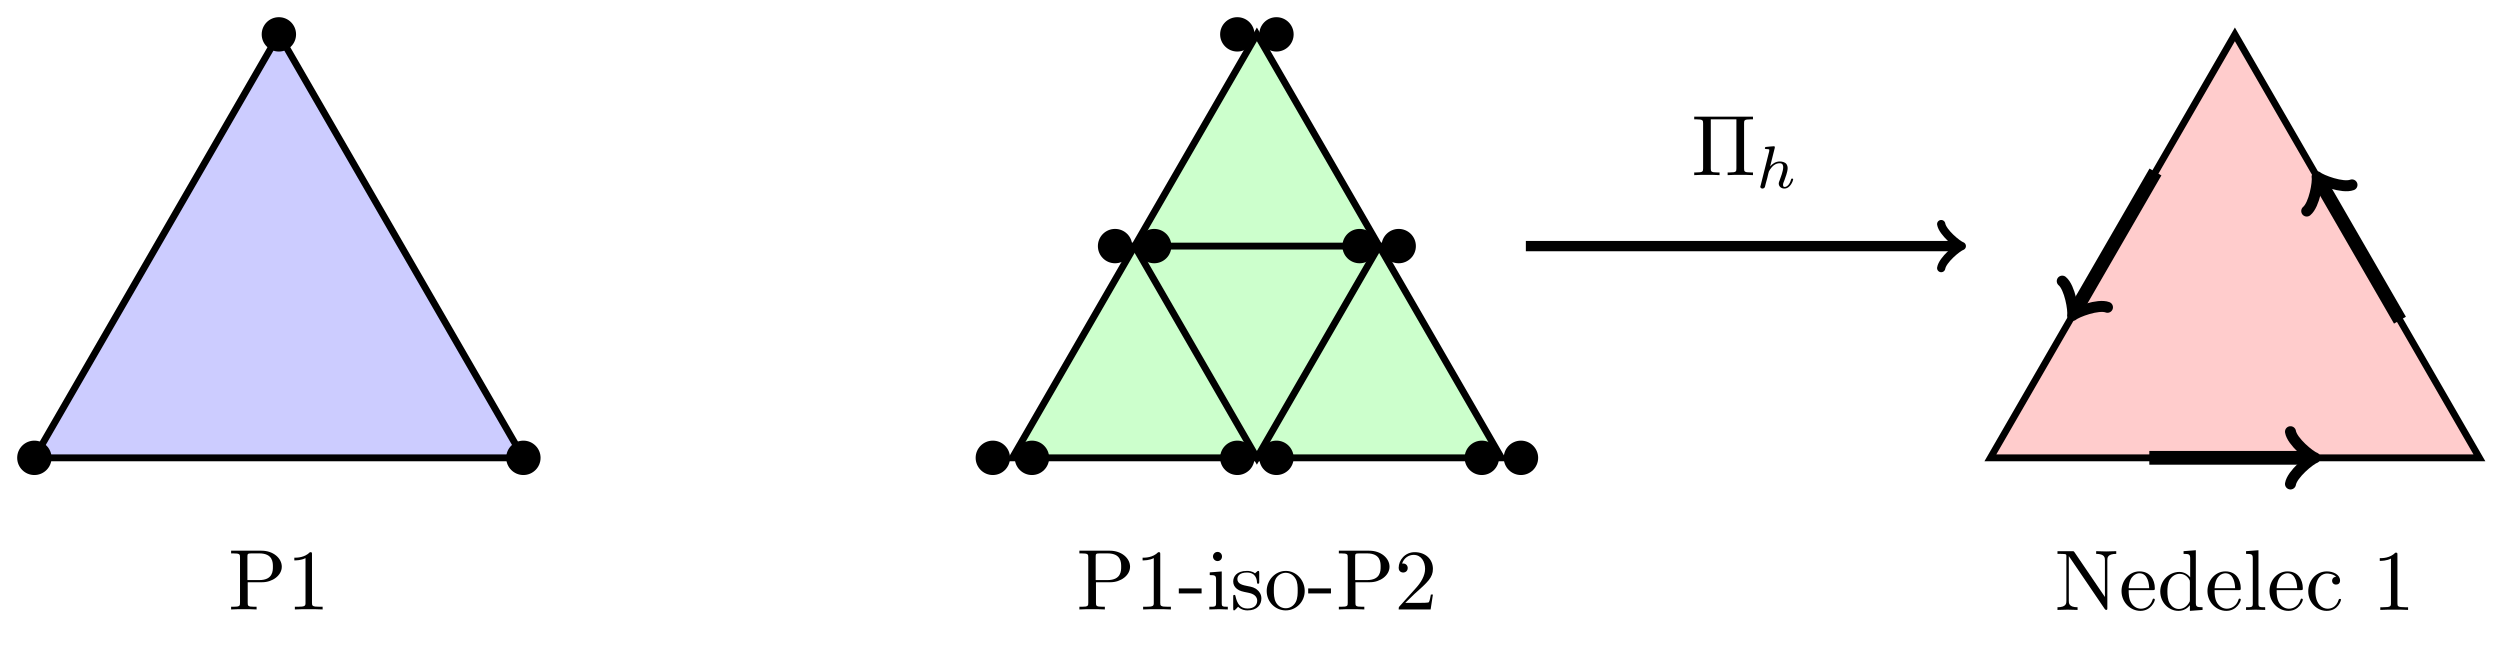
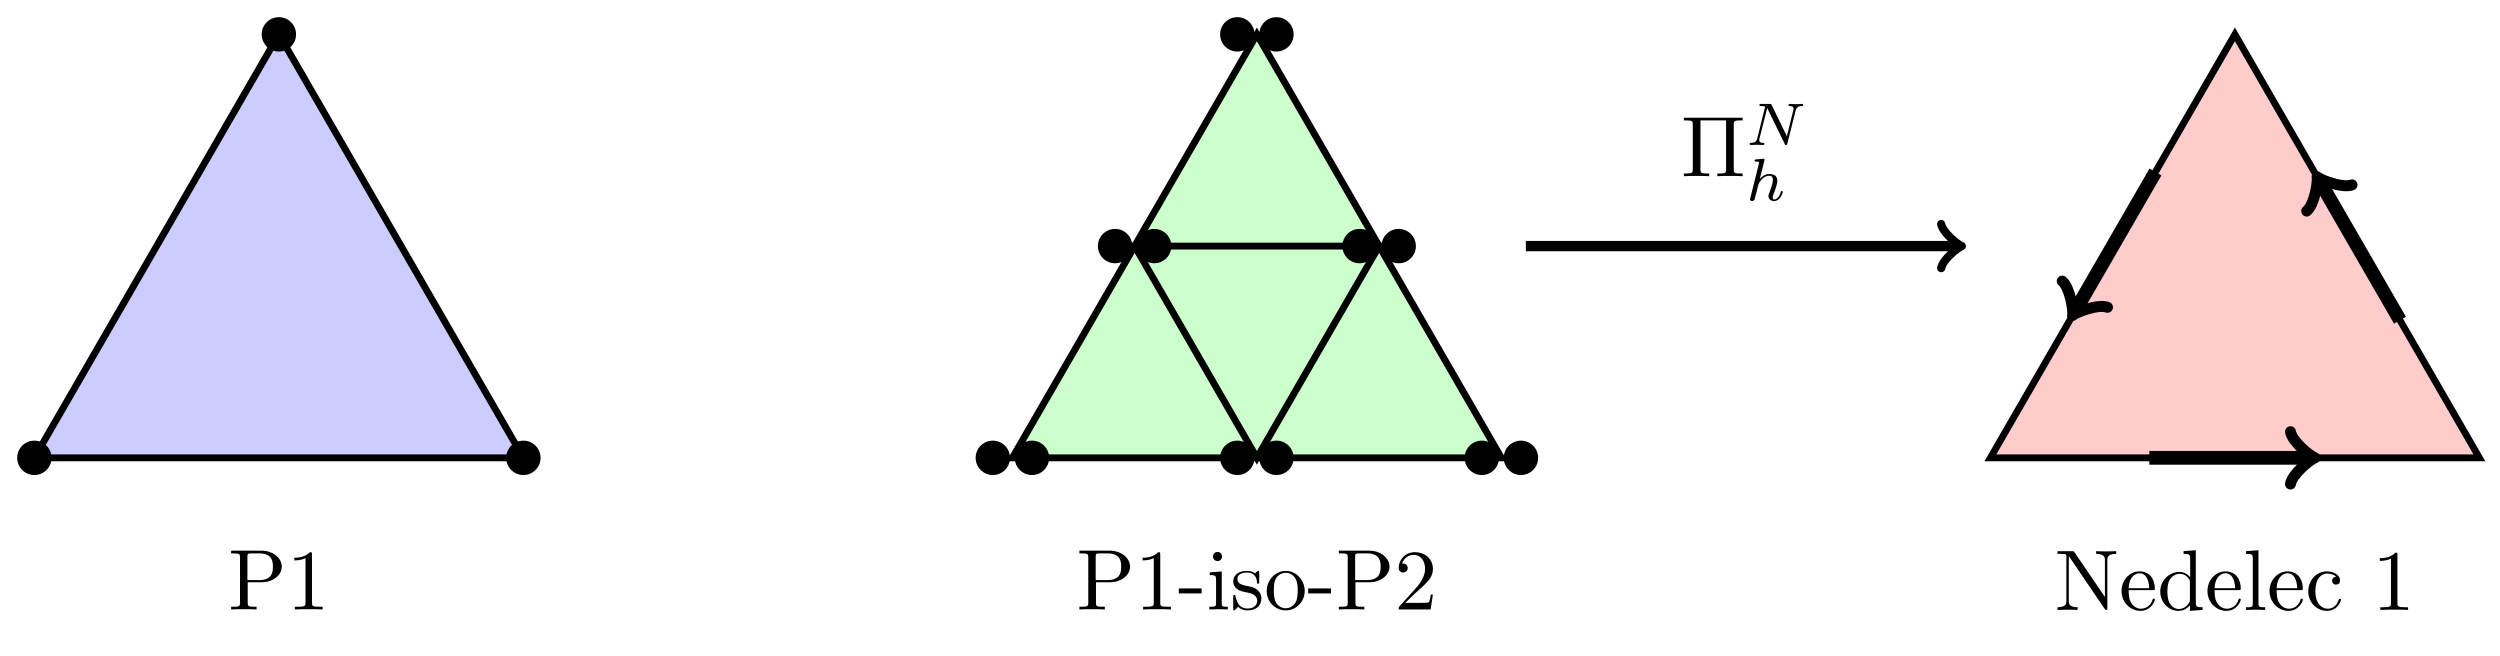
<svg xmlns="http://www.w3.org/2000/svg" xmlns:xlink="http://www.w3.org/1999/xlink" width="289.841pt" height="76.026pt" viewBox="0 0 289.841 76.026">
  <defs>
    <g>
      <g id="glyph-0-0">
        <path d="M 2.266 -3.156 L 3.953 -3.156 C 5.141 -3.156 6.219 -3.953 6.219 -4.953 C 6.219 -5.938 5.234 -6.812 3.875 -6.812 L 0.344 -6.812 L 0.344 -6.5 L 0.594 -6.5 C 1.359 -6.5 1.375 -6.391 1.375 -6.031 L 1.375 -0.781 C 1.375 -0.422 1.359 -0.312 0.594 -0.312 L 0.344 -0.312 L 0.344 0 C 0.703 -0.031 1.438 -0.031 1.812 -0.031 C 2.188 -0.031 2.938 -0.031 3.297 0 L 3.297 -0.312 L 3.047 -0.312 C 2.281 -0.312 2.266 -0.422 2.266 -0.781 Z M 2.234 -3.406 L 2.234 -6.094 C 2.234 -6.438 2.25 -6.5 2.719 -6.5 L 3.609 -6.5 C 5.188 -6.5 5.188 -5.438 5.188 -4.953 C 5.188 -4.484 5.188 -3.406 3.609 -3.406 Z M 2.234 -3.406 " />
      </g>
      <g id="glyph-0-1">
        <path d="M 2.938 -6.375 C 2.938 -6.625 2.938 -6.641 2.703 -6.641 C 2.078 -6 1.203 -6 0.891 -6 L 0.891 -5.688 C 1.094 -5.688 1.672 -5.688 2.188 -5.953 L 2.188 -0.781 C 2.188 -0.422 2.156 -0.312 1.266 -0.312 L 0.953 -0.312 L 0.953 0 C 1.297 -0.031 2.156 -0.031 2.562 -0.031 C 2.953 -0.031 3.828 -0.031 4.172 0 L 4.172 -0.312 L 3.859 -0.312 C 2.953 -0.312 2.938 -0.422 2.938 -0.781 Z M 2.938 -6.375 " />
      </g>
      <g id="glyph-0-2">
        <path d="M 2.75 -1.859 L 2.75 -2.438 L 0.109 -2.438 L 0.109 -1.859 Z M 2.75 -1.859 " />
      </g>
      <g id="glyph-0-3">
        <path d="M 1.766 -4.406 L 0.375 -4.297 L 0.375 -3.984 C 1.016 -3.984 1.109 -3.922 1.109 -3.438 L 1.109 -0.75 C 1.109 -0.312 1 -0.312 0.328 -0.312 L 0.328 0 C 0.641 -0.016 1.188 -0.031 1.422 -0.031 C 1.781 -0.031 2.125 -0.016 2.469 0 L 2.469 -0.312 C 1.797 -0.312 1.766 -0.359 1.766 -0.75 Z M 1.797 -6.141 C 1.797 -6.453 1.562 -6.672 1.281 -6.672 C 0.969 -6.672 0.75 -6.406 0.75 -6.141 C 0.75 -5.875 0.969 -5.609 1.281 -5.609 C 1.562 -5.609 1.797 -5.828 1.797 -6.141 Z M 1.797 -6.141 " />
      </g>
      <g id="glyph-0-4">
        <path d="M 2.078 -1.938 C 2.297 -1.891 3.109 -1.734 3.109 -1.016 C 3.109 -0.516 2.766 -0.109 1.984 -0.109 C 1.141 -0.109 0.781 -0.672 0.594 -1.531 C 0.562 -1.656 0.562 -1.688 0.453 -1.688 C 0.328 -1.688 0.328 -1.625 0.328 -1.453 L 0.328 -0.125 C 0.328 0.047 0.328 0.109 0.438 0.109 C 0.484 0.109 0.5 0.094 0.688 -0.094 C 0.703 -0.109 0.703 -0.125 0.891 -0.312 C 1.328 0.094 1.781 0.109 1.984 0.109 C 3.125 0.109 3.594 -0.562 3.594 -1.281 C 3.594 -1.797 3.297 -2.109 3.172 -2.219 C 2.844 -2.547 2.453 -2.625 2.031 -2.703 C 1.469 -2.812 0.812 -2.938 0.812 -3.516 C 0.812 -3.875 1.062 -4.281 1.922 -4.281 C 3.016 -4.281 3.078 -3.375 3.094 -3.078 C 3.094 -2.984 3.188 -2.984 3.203 -2.984 C 3.344 -2.984 3.344 -3.031 3.344 -3.219 L 3.344 -4.234 C 3.344 -4.391 3.344 -4.469 3.234 -4.469 C 3.188 -4.469 3.156 -4.469 3.031 -4.344 C 3 -4.312 2.906 -4.219 2.859 -4.188 C 2.484 -4.469 2.078 -4.469 1.922 -4.469 C 0.703 -4.469 0.328 -3.797 0.328 -3.234 C 0.328 -2.891 0.484 -2.609 0.75 -2.391 C 1.078 -2.141 1.359 -2.078 2.078 -1.938 Z M 2.078 -1.938 " />
      </g>
      <g id="glyph-0-5">
        <path d="M 4.688 -2.141 C 4.688 -3.406 3.703 -4.469 2.5 -4.469 C 1.25 -4.469 0.281 -3.375 0.281 -2.141 C 0.281 -0.844 1.312 0.109 2.484 0.109 C 3.688 0.109 4.688 -0.875 4.688 -2.141 Z M 2.5 -0.141 C 2.062 -0.141 1.625 -0.344 1.359 -0.812 C 1.109 -1.25 1.109 -1.859 1.109 -2.219 C 1.109 -2.609 1.109 -3.141 1.344 -3.578 C 1.609 -4.031 2.078 -4.25 2.484 -4.25 C 2.922 -4.25 3.344 -4.031 3.609 -3.594 C 3.875 -3.172 3.875 -2.594 3.875 -2.219 C 3.875 -1.859 3.875 -1.312 3.656 -0.875 C 3.422 -0.422 2.984 -0.141 2.5 -0.141 Z M 2.5 -0.141 " />
      </g>
      <g id="glyph-0-6">
        <path d="M 1.266 -0.766 L 2.328 -1.797 C 3.875 -3.172 4.469 -3.703 4.469 -4.703 C 4.469 -5.844 3.578 -6.641 2.359 -6.641 C 1.234 -6.641 0.5 -5.719 0.5 -4.828 C 0.5 -4.281 1 -4.281 1.031 -4.281 C 1.203 -4.281 1.547 -4.391 1.547 -4.812 C 1.547 -5.062 1.359 -5.328 1.016 -5.328 C 0.938 -5.328 0.922 -5.328 0.891 -5.312 C 1.109 -5.969 1.656 -6.328 2.234 -6.328 C 3.141 -6.328 3.562 -5.516 3.562 -4.703 C 3.562 -3.906 3.078 -3.125 2.516 -2.5 L 0.609 -0.375 C 0.5 -0.266 0.5 -0.234 0.5 0 L 4.203 0 L 4.469 -1.734 L 4.234 -1.734 C 4.172 -1.438 4.109 -1 4 -0.844 C 3.938 -0.766 3.281 -0.766 3.062 -0.766 Z M 1.266 -0.766 " />
      </g>
      <g id="glyph-0-7">
        <path d="M 6.109 -6 C 6.109 -6.359 6.125 -6.469 6.891 -6.469 L 7.141 -6.469 L 7.141 -6.781 L 0.328 -6.781 L 0.328 -6.469 L 0.562 -6.469 C 1.328 -6.469 1.359 -6.359 1.359 -6 L 1.359 -0.781 C 1.359 -0.422 1.328 -0.312 0.562 -0.312 L 0.328 -0.312 L 0.328 0 C 0.672 -0.031 1.422 -0.031 1.797 -0.031 C 2.172 -0.031 2.922 -0.031 3.266 0 L 3.266 -0.312 L 3.031 -0.312 C 2.266 -0.312 2.25 -0.422 2.25 -0.781 L 2.25 -6.469 L 5.219 -6.469 L 5.219 -0.781 C 5.219 -0.422 5.203 -0.312 4.438 -0.312 L 4.203 -0.312 L 4.203 0 C 4.547 -0.031 5.281 -0.031 5.656 -0.031 C 6.047 -0.031 6.781 -0.031 7.141 0 L 7.141 -0.312 L 6.891 -0.312 C 6.125 -0.312 6.109 -0.422 6.109 -0.781 Z M 6.109 -6 " />
      </g>
      <g id="glyph-0-8">
        <path d="M 2.312 -6.672 C 2.219 -6.797 2.219 -6.812 2.031 -6.812 L 0.328 -6.812 L 0.328 -6.5 L 0.625 -6.5 C 0.766 -6.5 0.969 -6.484 1.109 -6.484 C 1.344 -6.453 1.359 -6.438 1.359 -6.25 L 1.359 -1.047 C 1.359 -0.781 1.359 -0.312 0.328 -0.312 L 0.328 0 C 0.672 -0.016 1.172 -0.031 1.5 -0.031 C 1.828 -0.031 2.312 -0.016 2.656 0 L 2.656 -0.312 C 1.641 -0.312 1.641 -0.781 1.641 -1.047 L 1.641 -6.234 C 1.688 -6.188 1.688 -6.172 1.734 -6.109 L 5.797 -0.125 C 5.891 -0.016 5.906 0 5.969 0 C 6.109 0 6.109 -0.062 6.109 -0.266 L 6.109 -5.766 C 6.109 -6.031 6.109 -6.5 7.141 -6.5 L 7.141 -6.812 C 6.781 -6.797 6.297 -6.781 5.969 -6.781 C 5.641 -6.781 5.156 -6.797 4.812 -6.812 L 4.812 -6.5 C 5.828 -6.5 5.828 -6.031 5.828 -5.766 L 5.828 -1.5 Z M 2.312 -6.672 " />
      </g>
      <g id="glyph-0-9">
        <path d="M 1.109 -2.516 C 1.172 -4 2.016 -4.25 2.359 -4.25 C 3.375 -4.25 3.484 -2.906 3.484 -2.516 Z M 1.109 -2.297 L 3.891 -2.297 C 4.109 -2.297 4.141 -2.297 4.141 -2.516 C 4.141 -3.5 3.594 -4.469 2.359 -4.469 C 1.203 -4.469 0.281 -3.438 0.281 -2.188 C 0.281 -0.859 1.328 0.109 2.469 0.109 C 3.688 0.109 4.141 -1 4.141 -1.188 C 4.141 -1.281 4.062 -1.312 4 -1.312 C 3.922 -1.312 3.891 -1.25 3.875 -1.172 C 3.531 -0.141 2.625 -0.141 2.531 -0.141 C 2.031 -0.141 1.641 -0.438 1.406 -0.812 C 1.109 -1.281 1.109 -1.938 1.109 -2.297 Z M 1.109 -2.297 " />
      </g>
      <g id="glyph-0-10">
        <path d="M 3.781 -0.547 L 3.781 0.109 L 5.25 0 L 5.25 -0.312 C 4.562 -0.312 4.469 -0.375 4.469 -0.875 L 4.469 -6.922 L 3.047 -6.812 L 3.047 -6.5 C 3.734 -6.5 3.812 -6.438 3.812 -5.938 L 3.812 -3.781 C 3.531 -4.141 3.094 -4.406 2.562 -4.406 C 1.391 -4.406 0.344 -3.422 0.344 -2.141 C 0.344 -0.875 1.312 0.109 2.453 0.109 C 3.094 0.109 3.531 -0.234 3.781 -0.547 Z M 3.781 -3.219 L 3.781 -1.172 C 3.781 -1 3.781 -0.984 3.672 -0.812 C 3.375 -0.328 2.938 -0.109 2.5 -0.109 C 2.047 -0.109 1.688 -0.375 1.453 -0.75 C 1.203 -1.156 1.172 -1.719 1.172 -2.141 C 1.172 -2.5 1.188 -3.094 1.469 -3.547 C 1.688 -3.859 2.062 -4.188 2.609 -4.188 C 2.953 -4.188 3.375 -4.031 3.672 -3.594 C 3.781 -3.422 3.781 -3.406 3.781 -3.219 Z M 3.781 -3.219 " />
      </g>
      <g id="glyph-0-11">
        <path d="M 1.766 -6.922 L 0.328 -6.812 L 0.328 -6.5 C 1.031 -6.5 1.109 -6.438 1.109 -5.938 L 1.109 -0.75 C 1.109 -0.312 1 -0.312 0.328 -0.312 L 0.328 0 C 0.656 -0.016 1.188 -0.031 1.438 -0.031 C 1.688 -0.031 2.172 -0.016 2.547 0 L 2.547 -0.312 C 1.875 -0.312 1.766 -0.312 1.766 -0.75 Z M 1.766 -6.922 " />
      </g>
      <g id="glyph-0-12">
        <path d="M 1.172 -2.172 C 1.172 -3.797 1.984 -4.219 2.516 -4.219 C 2.609 -4.219 3.234 -4.203 3.578 -3.844 C 3.172 -3.812 3.109 -3.516 3.109 -3.391 C 3.109 -3.125 3.297 -2.938 3.562 -2.938 C 3.828 -2.938 4.031 -3.094 4.031 -3.406 C 4.031 -4.078 3.266 -4.469 2.5 -4.469 C 1.25 -4.469 0.344 -3.391 0.344 -2.156 C 0.344 -0.875 1.328 0.109 2.484 0.109 C 3.812 0.109 4.141 -1.094 4.141 -1.188 C 4.141 -1.281 4.031 -1.281 4 -1.281 C 3.922 -1.281 3.891 -1.25 3.875 -1.188 C 3.594 -0.266 2.938 -0.141 2.578 -0.141 C 2.047 -0.141 1.172 -0.562 1.172 -2.172 Z M 1.172 -2.172 " />
      </g>
      <g id="glyph-1-0">
+         <path d="M 5.812 -4 C 5.875 -4.266 6 -4.5 6.547 -4.516 C 6.578 -4.516 6.688 -4.516 6.688 -4.656 C 6.688 -4.703 6.656 -4.766 6.578 -4.766 C 6.359 -4.766 6.094 -4.734 5.859 -4.734 C 5.688 -4.734 5.297 -4.766 5.125 -4.766 C 5.094 -4.766 4.984 -4.766 4.984 -4.609 C 4.984 -4.516 5.078 -4.516 5.141 -4.516 C 5.469 -4.5 5.578 -4.391 5.578 -4.219 C 5.578 -4.172 5.578 -4.125 5.547 -4.062 L 4.797 -1.016 L 3.031 -4.641 C 2.969 -4.766 2.953 -4.766 2.781 -4.766 L 1.828 -4.766 C 1.703 -4.766 1.609 -4.766 1.609 -4.609 C 1.609 -4.516 1.688 -4.516 1.844 -4.516 C 1.984 -4.516 2.141 -4.5 2.281 -4.469 L 1.359 -0.75 C 1.297 -0.484 1.172 -0.266 0.625 -0.25 C 0.578 -0.25 0.484 -0.25 0.484 -0.109 C 0.484 -0.031 0.531 0 0.578 0 C 0.812 0 1.078 -0.031 1.312 -0.031 C 1.484 -0.031 1.875 0 2.047 0 C 2.125 0 2.188 -0.031 2.188 -0.141 C 2.188 -0.25 2.109 -0.25 2.031 -0.25 C 1.594 -0.266 1.594 -0.453 1.594 -0.547 C 1.594 -0.578 1.594 -0.609 1.609 -0.719 L 2.516 -4.281 L 4.547 -0.125 C 4.594 0 4.625 0 4.703 0 C 4.812 0 4.812 -0.016 4.844 -0.141 Z M 5.812 -4 " />
+       </g>
+       <g id="glyph-1-1">
        <path d="M 2.188 -4.625 C 2.188 -4.641 2.203 -4.734 2.203 -4.734 C 2.203 -4.781 2.188 -4.844 2.094 -4.844 C 1.953 -4.844 1.375 -4.781 1.203 -4.766 C 1.156 -4.766 1.047 -4.75 1.047 -4.609 C 1.047 -4.516 1.156 -4.516 1.234 -4.516 C 1.562 -4.516 1.562 -4.453 1.562 -4.406 C 1.562 -4.359 1.547 -4.312 1.547 -4.25 L 0.562 -0.312 C 0.516 -0.188 0.516 -0.172 0.516 -0.156 C 0.516 -0.047 0.609 0.062 0.766 0.062 C 0.844 0.062 0.969 0.031 1.047 -0.109 C 1.062 -0.156 1.125 -0.406 1.156 -0.547 L 1.328 -1.172 C 1.344 -1.281 1.422 -1.547 1.438 -1.641 C 1.5 -1.906 1.5 -1.922 1.641 -2.141 C 1.875 -2.484 2.219 -2.875 2.766 -2.875 C 3.156 -2.875 3.172 -2.562 3.172 -2.391 C 3.172 -1.969 2.875 -1.203 2.766 -0.906 C 2.688 -0.703 2.656 -0.641 2.656 -0.531 C 2.656 -0.156 2.969 0.062 3.312 0.062 C 4.016 0.062 4.328 -0.891 4.328 -1 C 4.328 -1.094 4.234 -1.094 4.203 -1.094 C 4.109 -1.094 4.109 -1.047 4.078 -0.969 C 3.922 -0.406 3.609 -0.125 3.344 -0.125 C 3.188 -0.125 3.156 -0.219 3.156 -0.375 C 3.156 -0.531 3.203 -0.625 3.328 -0.938 C 3.406 -1.156 3.688 -1.891 3.688 -2.281 C 3.688 -2.391 3.688 -2.688 3.438 -2.891 C 3.312 -2.969 3.109 -3.078 2.781 -3.078 C 2.281 -3.078 1.906 -2.797 1.656 -2.5 Z M 2.188 -4.625 " />
      </g>
    </g>
    <clipPath id="clip-0">
      <path clip-rule="nonzero" d="M 219 0 L 289.84 0 L 289.84 65 L 219 65 Z M 219 0 " />
    </clipPath>
    <clipPath id="clip-1">
      <path clip-rule="nonzero" d="M 246 0 L 289.84 0 L 289.84 60 L 246 60 Z M 246 0 " />
    </clipPath>
  </defs>
  <path fill-rule="nonzero" fill="rgb(79.999%, 79.999%, 100%)" fill-opacity="1" stroke-width="0.797" stroke-linecap="butt" stroke-linejoin="miter" stroke="rgb(0%, 0%, 0%)" stroke-opacity="1" stroke-miterlimit="10" d="M -0.001 0.002 L 56.695 0.002 L 28.347 49.096 Z M -0.001 0.002 " transform="matrix(1, 0, 0, -1, 3.985, 53.08)" />
  <path fill-rule="nonzero" fill="rgb(0%, 0%, 0%)" fill-opacity="1" d="M 5.977 53.078 C 5.977 51.98 5.086 51.086 3.984 51.086 C 2.883 51.086 1.992 51.98 1.992 53.078 C 1.992 54.18 2.883 55.074 3.984 55.074 C 5.086 55.074 5.977 54.18 5.977 53.078 Z M 5.977 53.078 " />
  <path fill-rule="nonzero" fill="rgb(0%, 0%, 0%)" fill-opacity="1" d="M 62.672 53.078 C 62.672 51.98 61.777 51.086 60.68 51.086 C 59.578 51.086 58.688 51.98 58.688 53.078 C 58.688 54.18 59.578 55.074 60.68 55.074 C 61.777 55.074 62.672 54.18 62.672 53.078 Z M 62.672 53.078 " />
  <path fill-rule="nonzero" fill="rgb(0%, 0%, 0%)" fill-opacity="1" d="M 34.324 3.984 C 34.324 2.883 33.434 1.992 32.332 1.992 C 31.23 1.992 30.34 2.883 30.34 3.984 C 30.34 5.082 31.23 5.977 32.332 5.977 C 33.434 5.977 34.324 5.082 34.324 3.984 Z M 34.324 3.984 " />
  <g fill="rgb(0%, 0%, 0%)" fill-opacity="1">
    <use xlink:href="#glyph-0-0" x="26.451" y="70.658" />
    <use xlink:href="#glyph-0-1" x="33.232" y="70.658" />
  </g>
  <path fill-rule="nonzero" fill="rgb(79.999%, 100%, 79.999%)" fill-opacity="1" stroke-width="0.797" stroke-linecap="butt" stroke-linejoin="miter" stroke="rgb(0%, 0%, 0%)" stroke-opacity="1" stroke-miterlimit="10" d="M 113.386 0.002 L 170.081 0.002 L 141.734 49.096 Z M 113.386 0.002 " transform="matrix(1, 0, 0, -1, 3.985, 53.08)" />
  <path fill="none" stroke-width="0.797" stroke-linecap="butt" stroke-linejoin="miter" stroke="rgb(0%, 0%, 0%)" stroke-opacity="1" stroke-miterlimit="10" d="M 141.734 0.002 L 155.906 24.549 L 127.562 24.549 Z M 141.734 0.002 " transform="matrix(1, 0, 0, -1, 3.985, 53.08)" />
  <path fill-rule="nonzero" fill="rgb(0%, 0%, 0%)" fill-opacity="1" d="M 117.098 53.078 C 117.098 51.98 116.203 51.086 115.105 51.086 C 114.004 51.086 113.113 51.98 113.113 53.078 C 113.113 54.18 114.004 55.074 115.105 55.074 C 116.203 55.074 117.098 54.18 117.098 53.078 Z M 117.098 53.078 " />
  <path fill-rule="nonzero" fill="rgb(0%, 0%, 0%)" fill-opacity="1" d="M 121.633 53.078 C 121.633 51.98 120.742 51.086 119.641 51.086 C 118.539 51.086 117.648 51.98 117.648 53.078 C 117.648 54.18 118.539 55.074 119.641 55.074 C 120.742 55.074 121.633 54.18 121.633 53.078 Z M 121.633 53.078 " />
  <path fill-rule="nonzero" fill="rgb(0%, 0%, 0%)" fill-opacity="1" d="M 173.789 53.078 C 173.789 51.98 172.898 51.086 171.797 51.086 C 170.699 51.086 169.805 51.98 169.805 53.078 C 169.805 54.18 170.699 55.074 171.797 55.074 C 172.898 55.074 173.789 54.18 173.789 53.078 Z M 173.789 53.078 " />
  <path fill-rule="nonzero" fill="rgb(0%, 0%, 0%)" fill-opacity="1" d="M 178.328 53.078 C 178.328 51.98 177.434 51.086 176.332 51.086 C 175.234 51.086 174.34 51.98 174.34 53.078 C 174.34 54.18 175.234 55.074 176.332 55.074 C 177.434 55.074 178.328 54.18 178.328 53.078 Z M 178.328 53.078 " />
  <path fill-rule="nonzero" fill="rgb(0%, 0%, 0%)" fill-opacity="1" d="M 145.445 3.984 C 145.445 2.883 144.551 1.992 143.453 1.992 C 142.352 1.992 141.457 2.883 141.457 3.984 C 141.457 5.082 142.352 5.977 143.453 5.977 C 144.551 5.977 145.445 5.082 145.445 3.984 Z M 145.445 3.984 " />
  <path fill-rule="nonzero" fill="rgb(0%, 0%, 0%)" fill-opacity="1" d="M 149.98 3.984 C 149.98 2.883 149.086 1.992 147.988 1.992 C 146.887 1.992 145.996 2.883 145.996 3.984 C 145.996 5.082 146.887 5.977 147.988 5.977 C 149.086 5.977 149.98 5.082 149.98 3.984 Z M 149.98 3.984 " />
  <path fill-rule="nonzero" fill="rgb(0%, 0%, 0%)" fill-opacity="1" d="M 145.445 53.078 C 145.445 51.98 144.551 51.086 143.453 51.086 C 142.352 51.086 141.457 51.98 141.457 53.078 C 141.457 54.18 142.352 55.074 143.453 55.074 C 144.551 55.074 145.445 54.18 145.445 53.078 Z M 145.445 53.078 " />
  <path fill-rule="nonzero" fill="rgb(0%, 0%, 0%)" fill-opacity="1" d="M 149.98 53.078 C 149.98 51.98 149.086 51.086 147.988 51.086 C 146.887 51.086 145.996 51.98 145.996 53.078 C 145.996 54.18 146.887 55.074 147.988 55.074 C 149.086 55.074 149.98 54.18 149.98 53.078 Z M 149.98 53.078 " />
  <path fill-rule="nonzero" fill="rgb(0%, 0%, 0%)" fill-opacity="1" d="M 131.27 28.531 C 131.27 27.43 130.379 26.539 129.277 26.539 C 128.176 26.539 127.285 27.43 127.285 28.531 C 127.285 29.633 128.176 30.523 129.277 30.523 C 130.379 30.523 131.27 29.633 131.27 28.531 Z M 131.27 28.531 " />
  <path fill-rule="nonzero" fill="rgb(0%, 0%, 0%)" fill-opacity="1" d="M 135.805 28.531 C 135.805 27.43 134.914 26.539 133.812 26.539 C 132.715 26.539 131.82 27.43 131.82 28.531 C 131.82 29.633 132.715 30.523 133.812 30.523 C 134.914 30.523 135.805 29.633 135.805 28.531 Z M 135.805 28.531 " />
  <path fill-rule="nonzero" fill="rgb(0%, 0%, 0%)" fill-opacity="1" d="M 159.617 28.531 C 159.617 27.43 158.727 26.539 157.625 26.539 C 156.523 26.539 155.633 27.43 155.633 28.531 C 155.633 29.633 156.523 30.523 157.625 30.523 C 158.727 30.523 159.617 29.633 159.617 28.531 Z M 159.617 28.531 " />
  <path fill-rule="nonzero" fill="rgb(0%, 0%, 0%)" fill-opacity="1" d="M 164.152 28.531 C 164.152 27.43 163.262 26.539 162.16 26.539 C 161.059 26.539 160.168 27.43 160.168 28.531 C 160.168 29.633 161.059 30.523 162.16 30.523 C 163.262 30.523 164.152 29.633 164.152 28.531 Z M 164.152 28.531 " />
  <g fill="rgb(0%, 0%, 0%)" fill-opacity="1">
    <use xlink:href="#glyph-0-0" x="124.796" y="70.658" />
    <use xlink:href="#glyph-0-1" x="131.577" y="70.658" />
    <use xlink:href="#glyph-0-2" x="136.558" y="70.658" />
    <use xlink:href="#glyph-0-3" x="139.878" y="70.658" />
    <use xlink:href="#glyph-0-4" x="142.646" y="70.658" />
    <use xlink:href="#glyph-0-5" x="146.575" y="70.658" />
    <use xlink:href="#glyph-0-2" x="151.557" y="70.658" />
    <use xlink:href="#glyph-0-0" x="154.877" y="70.658" />
    <use xlink:href="#glyph-0-6" x="161.658" y="70.658" />
  </g>
  <path fill="none" stroke-width="1.196" stroke-linecap="butt" stroke-linejoin="miter" stroke="rgb(0%, 0%, 0%)" stroke-opacity="1" stroke-miterlimit="10" d="M 172.917 24.549 L 222.984 24.549 " transform="matrix(1, 0, 0, -1, 3.985, 53.08)" />
  <path fill="none" stroke-width="0.956" stroke-linecap="round" stroke-linejoin="round" stroke="rgb(0%, 0%, 0%)" stroke-opacity="1" stroke-miterlimit="10" d="M -1.913 2.551 C -1.753 1.594 0.001 0.161 0.477 0.001 C 0.001 -0.16 -1.753 -1.593 -1.913 -2.55 " transform="matrix(1, 0, 0, -1, 226.9682, 28.53175)" />
  <g fill="rgb(0%, 0%, 0%)" fill-opacity="1">
-     <use xlink:href="#glyph-0-7" x="196.093" y="20.304" />
+     <use xlink:href="#glyph-0-7" x="194.896" y="20.427" />
  </g>
  <g fill="rgb(0%, 0%, 0%)" fill-opacity="1">
-     <use xlink:href="#glyph-1-0" x="203.565" y="21.799" />
+     <use xlink:href="#glyph-1-0" x="202.368" y="16.812" />
+   </g>
+   <g fill="rgb(0%, 0%, 0%)" fill-opacity="1">
+     <use xlink:href="#glyph-1-1" x="202.368" y="23.249" />
  </g>
  <path fill-rule="nonzero" fill="rgb(100%, 79.999%, 79.999%)" fill-opacity="1" d="M 230.758 53.078 L 287.453 53.078 L 259.105 3.984 Z M 230.758 53.078 " />
  <g clip-path="url(#clip-0)">
    <path fill="none" stroke-width="0.797" stroke-linecap="butt" stroke-linejoin="miter" stroke="rgb(0%, 0%, 0%)" stroke-opacity="1" stroke-miterlimit="10" d="M 226.773 0.002 L 283.468 0.002 L 255.12 49.096 Z M 226.773 0.002 " transform="matrix(1, 0, 0, -1, 3.985, 53.08)" />
  </g>
  <path fill="none" stroke-width="1.594" stroke-linecap="butt" stroke-linejoin="miter" stroke="rgb(0%, 0%, 0%)" stroke-opacity="1" stroke-miterlimit="10" d="M 245.199 0.002 L 263.839 0.002 " transform="matrix(1, 0, 0, -1, 3.985, 53.08)" />
  <path fill="none" stroke-width="1.275" stroke-linecap="round" stroke-linejoin="round" stroke="rgb(0%, 0%, 0%)" stroke-opacity="1" stroke-miterlimit="10" d="M -2.272 3.029 C -2.084 1.893 0.002 0.189 0.568 0.002 C 0.002 -0.19 -2.084 -1.893 -2.272 -3.029 " transform="matrix(1, 0, 0, -1, 267.8223, 53.08)" />
  <g clip-path="url(#clip-1)">
    <path fill="none" stroke-width="1.594" stroke-linecap="butt" stroke-linejoin="miter" stroke="rgb(0%, 0%, 0%)" stroke-opacity="1" stroke-miterlimit="10" d="M 274.257 15.959 L 264.937 32.096 " transform="matrix(1, 0, 0, -1, 3.985, 53.08)" />
  </g>
  <path fill="none" stroke-width="1.275" stroke-linecap="round" stroke-linejoin="round" stroke="rgb(0%, 0%, 0%)" stroke-opacity="1" stroke-miterlimit="10" d="M -2.271 3.03 C -2.081 1.892 -0.001 0.19 0.567 0.002 C 0.001 -0.19 -2.083 -1.892 -2.27 -3.029 " transform="matrix(-0.50012, -0.86592, -0.86592, 0.50012, 268.9218, 20.9863)" />
  <path fill="none" stroke-width="1.594" stroke-linecap="butt" stroke-linejoin="miter" stroke="rgb(0%, 0%, 0%)" stroke-opacity="1" stroke-miterlimit="10" d="M 245.91 33.139 L 236.589 17.002 " transform="matrix(1, 0, 0, -1, 3.985, 53.08)" />
  <path fill="none" stroke-width="1.275" stroke-linecap="round" stroke-linejoin="round" stroke="rgb(0%, 0%, 0%)" stroke-opacity="1" stroke-miterlimit="10" d="M -2.27 3.028 C -2.083 1.891 0.001 0.189 0.57 -0.001 C -0.001 -0.191 -2.081 -1.893 -2.273 -3.028 " transform="matrix(-0.50012, 0.86592, 0.86592, 0.50012, 240.575, 36.0768)" />
  <g fill="rgb(0%, 0%, 0%)" fill-opacity="1">
    <use xlink:href="#glyph-0-8" x="238.209" y="70.713" />
    <use xlink:href="#glyph-0-9" x="245.681" y="70.713" />
    <use xlink:href="#glyph-0-10" x="250.108" y="70.713" />
    <use xlink:href="#glyph-0-9" x="255.644" y="70.713" />
    <use xlink:href="#glyph-0-11" x="260.071" y="70.713" />
    <use xlink:href="#glyph-0-9" x="262.839" y="70.713" />
    <use xlink:href="#glyph-0-12" x="267.266" y="70.713" />
  </g>
  <g fill="rgb(0%, 0%, 0%)" fill-opacity="1">
    <use xlink:href="#glyph-0-1" x="275.011" y="70.713" />
  </g>
</svg>
